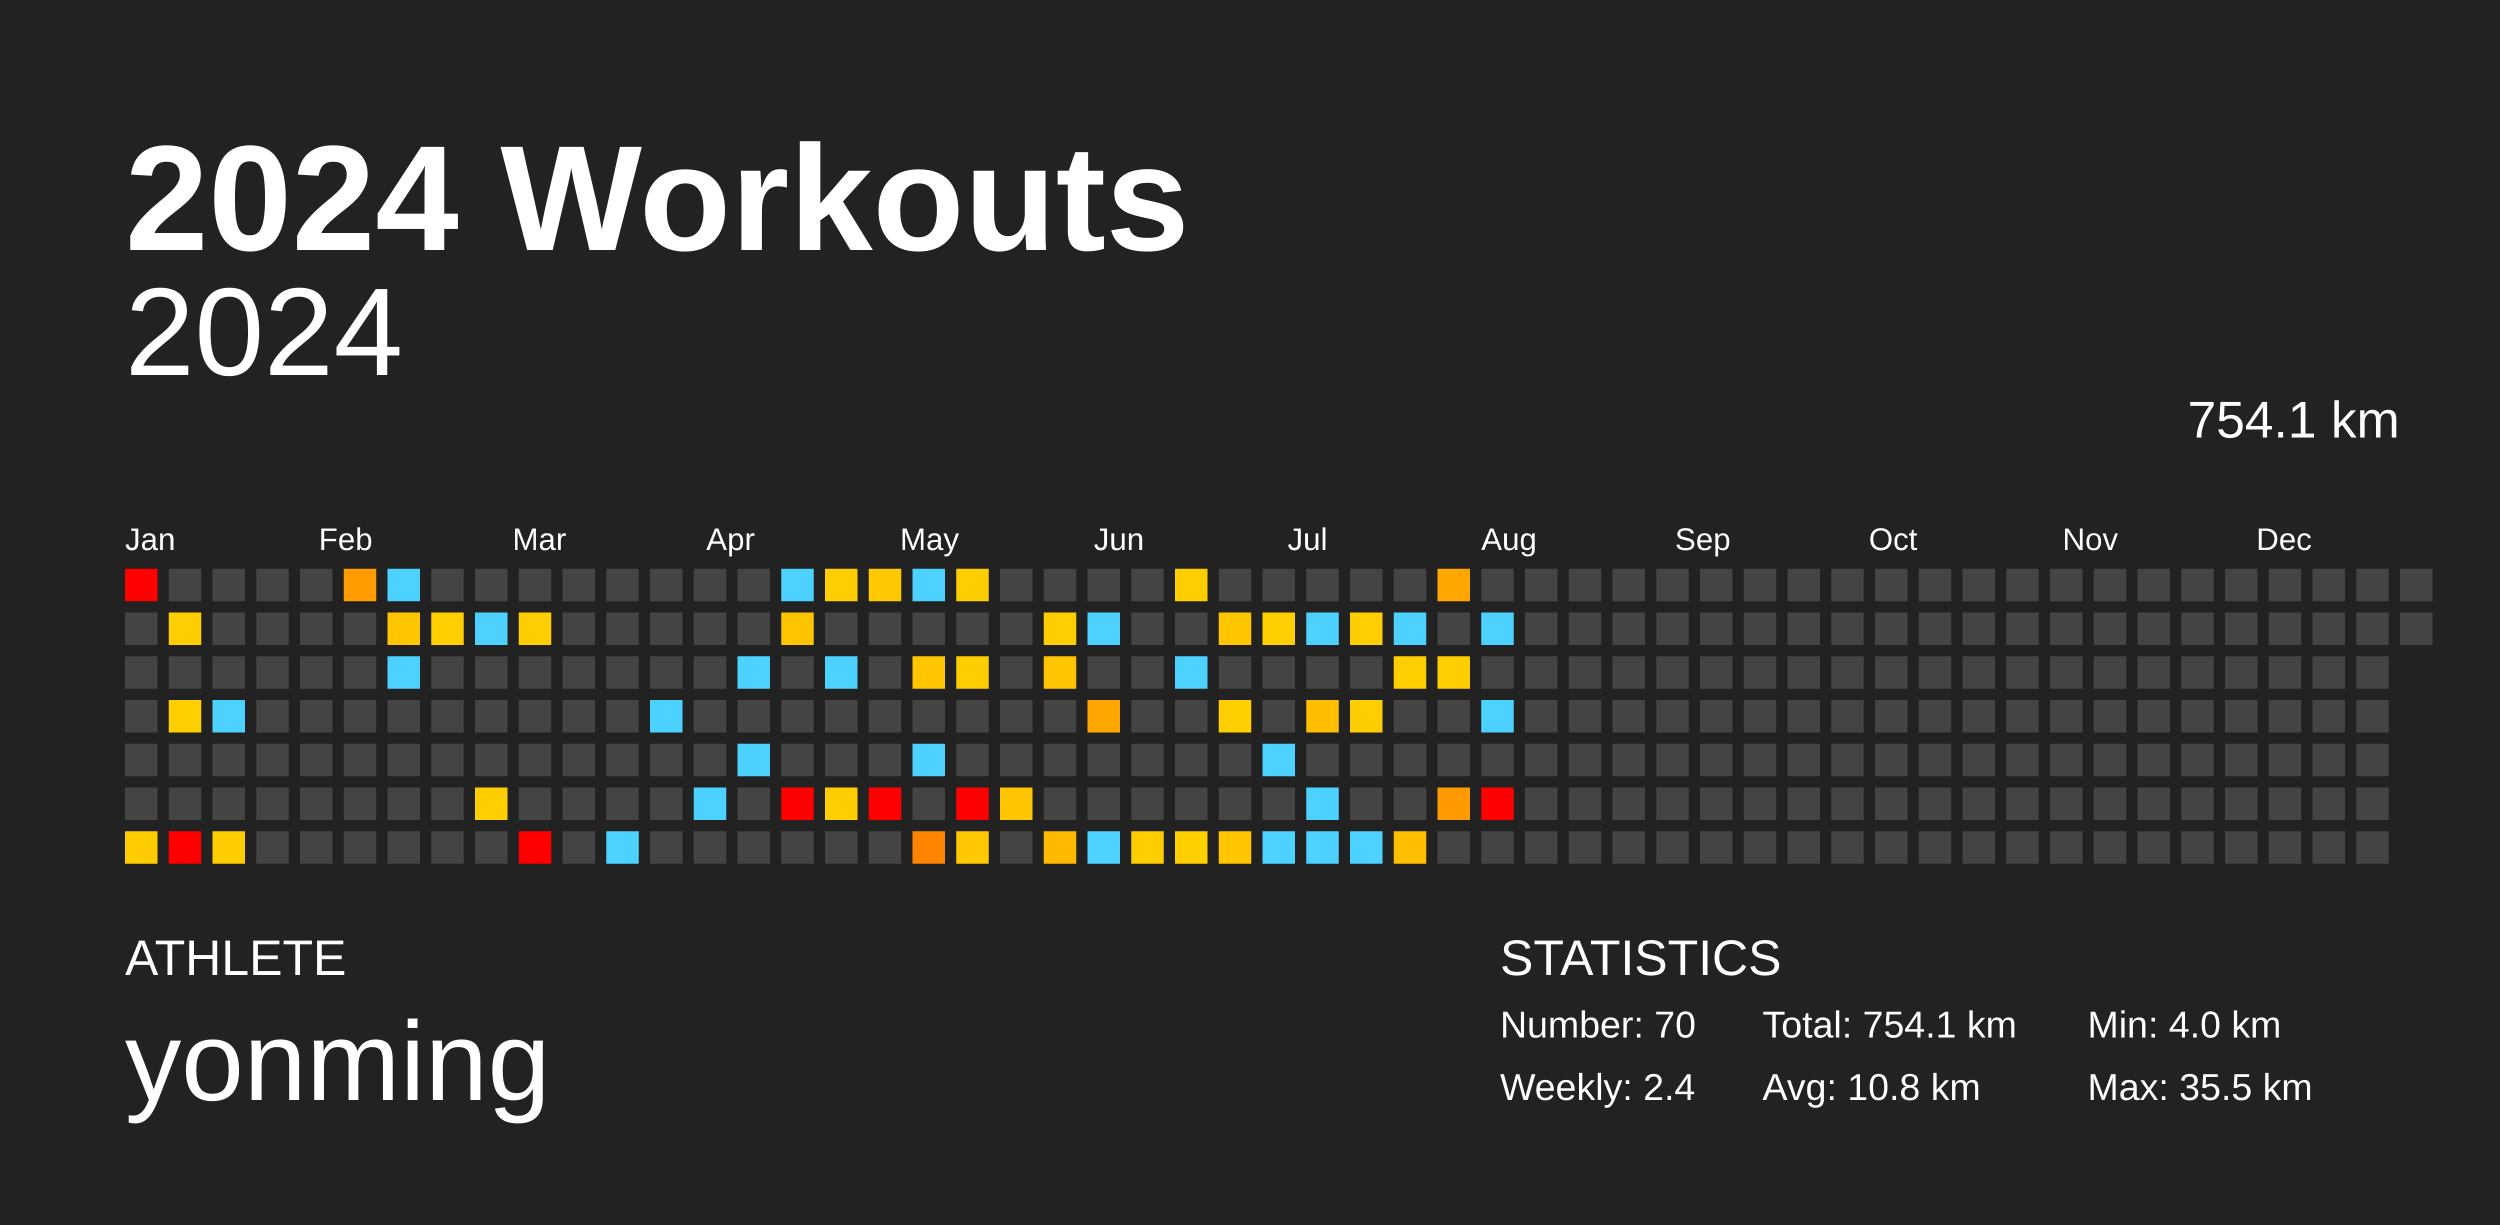
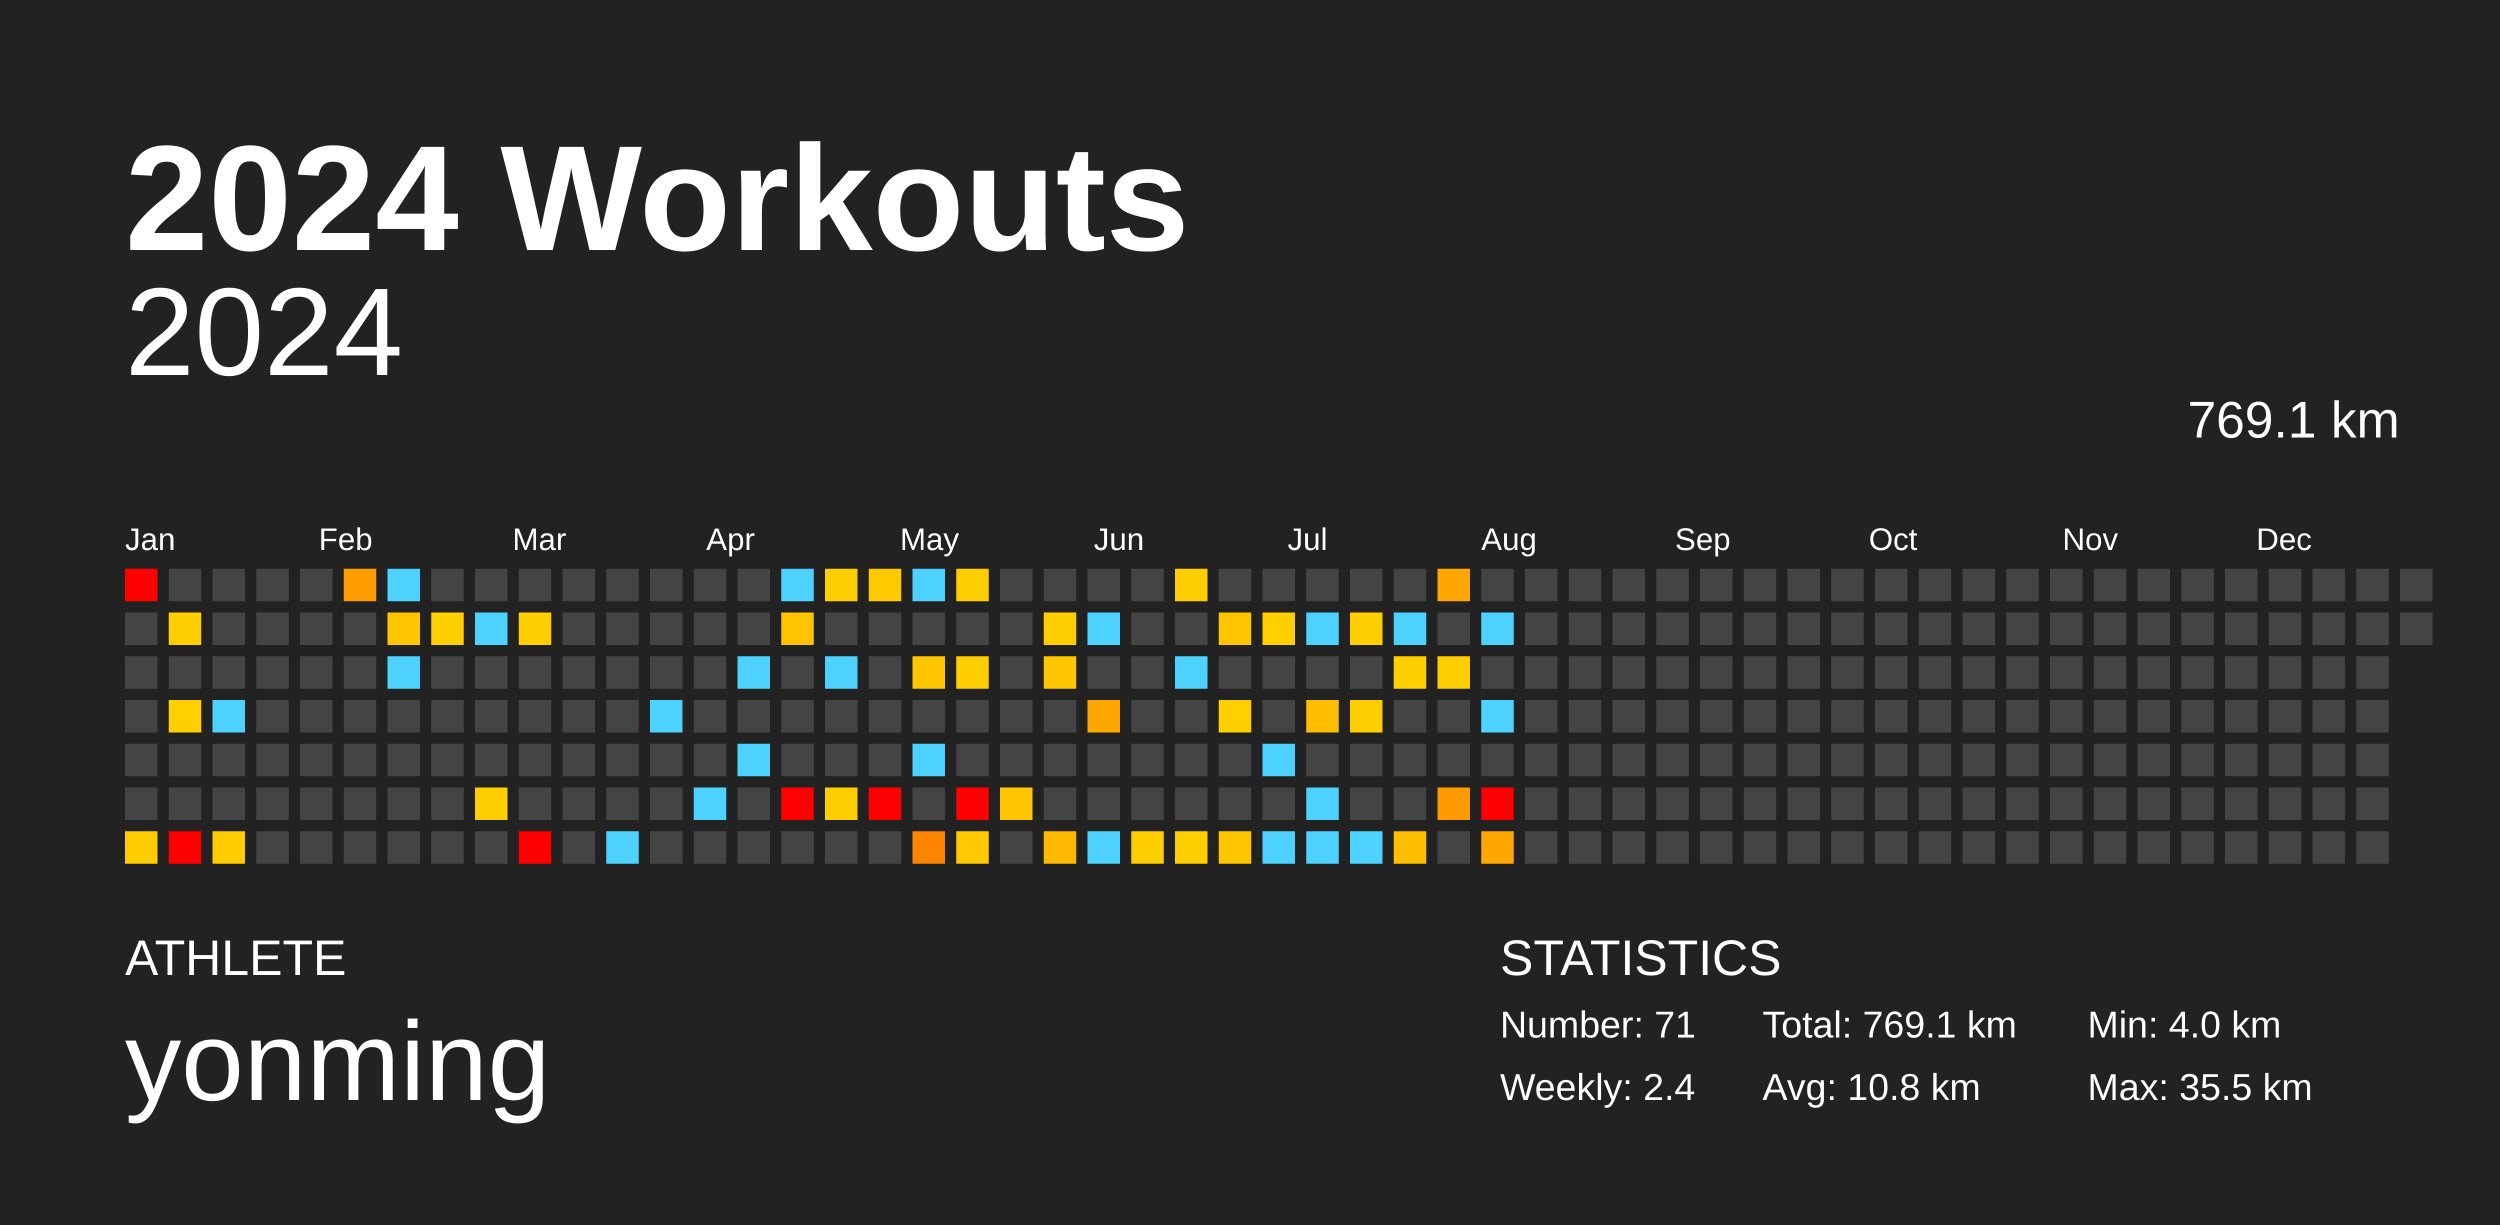
<svg xmlns="http://www.w3.org/2000/svg" baseProfile="full" height="98mm" version="1.1" viewBox="0,0,200,98" width="200mm">
  <defs />
  <rect fill="#222222" height="98" width="200" x="0" y="0" />
  <text fill="#FFFFFF" style="font-size:12px; font-family:Arial; font-weight:bold;" x="10" y="20">2024 Workouts</text>
  <text fill="#FFFFFF" style="font-size:4px; font-family:Arial" x="10" y="78">ATHLETE</text>
  <text fill="#FFFFFF" style="font-size:9px; font-family:Arial" x="10" y="88">yonming</text>
  <text fill="#FFFFFF" style="font-size:4px; font-family:Arial" x="120" y="78">STATISTICS</text>
-   <text fill="#FFFFFF" style="font-size:3px; font-family:Arial" x="120" y="83">Number: 70</text>
+   <text fill="#FFFFFF" style="font-size:3px; font-family:Arial" x="120" y="83">Number: 71</text>
  <text fill="#FFFFFF" style="font-size:3px; font-family:Arial" x="120" y="88">Weekly: 2.4</text>
-   <text fill="#FFFFFF" style="font-size:3px; font-family:Arial" x="141" y="83">Total: 754.1 km</text>
+   <text fill="#FFFFFF" style="font-size:3px; font-family:Arial" x="141" y="83">Total: 769.1 km</text>
  <text fill="#FFFFFF" style="font-size:3px; font-family:Arial" x="141" y="88">Avg: 10.8 km</text>
  <text fill="#FFFFFF" style="font-size:3px; font-family:Arial" x="167" y="83">Min: 4.0 km</text>
  <text fill="#FFFFFF" style="font-size:3px; font-family:Arial" x="167" y="88">Max: 35.5 km</text>
  <text alignment-baseline="hanging" fill="#FFFFFF" style="font-size:10.0px; font-family:Arial;" x="10" y="30">2024</text>
-   <text alignment-baseline="hanging" fill="#FFFFFF" style="font-size:4.125px; font-family:Arial;" x="175" y="35">754.1 km</text>
+   <text alignment-baseline="hanging" fill="#FFFFFF" style="font-size:4.125px; font-family:Arial;" x="175" y="35">769.1 km</text>
  <text fill="#FFFFFF" style="font-size:2.5px; font-family:Arial" x="10.0" y="44">Jan</text>
  <text fill="#FFFFFF" style="font-size:2.5px; font-family:Arial" x="25.5" y="44">Feb</text>
  <text fill="#FFFFFF" style="font-size:2.5px; font-family:Arial" x="41.0" y="44">Mar</text>
  <text fill="#FFFFFF" style="font-size:2.5px; font-family:Arial" x="56.5" y="44">Apr</text>
  <text fill="#FFFFFF" style="font-size:2.5px; font-family:Arial" x="72.0" y="44">May</text>
  <text fill="#FFFFFF" style="font-size:2.5px; font-family:Arial" x="87.5" y="44">Jun</text>
  <text fill="#FFFFFF" style="font-size:2.5px; font-family:Arial" x="103.0" y="44">Jul</text>
  <text fill="#FFFFFF" style="font-size:2.5px; font-family:Arial" x="118.5" y="44">Aug</text>
  <text fill="#FFFFFF" style="font-size:2.5px; font-family:Arial" x="134.0" y="44">Sep</text>
  <text fill="#FFFFFF" style="font-size:2.5px; font-family:Arial" x="149.5" y="44">Oct</text>
  <text fill="#FFFFFF" style="font-size:2.5px; font-family:Arial" x="165.0" y="44">Nov</text>
  <text fill="#FFFFFF" style="font-size:2.5px; font-family:Arial" x="180.5" y="44">Dec</text>
  <rect fill="red" height="2.6" width="2.6" x="10.0" y="45.5" />
  <rect fill="#444444" height="2.6" width="2.6" x="10.0" y="49.0" />
  <rect fill="#444444" height="2.6" width="2.6" x="10.0" y="52.5" />
  <rect fill="#444444" height="2.6" width="2.6" x="10.0" y="56.0" />
  <rect fill="#444444" height="2.6" width="2.6" x="10.0" y="59.5" />
  <rect fill="#444444" height="2.6" width="2.6" x="10.0" y="63.0" />
  <rect fill="#ffcc00" height="2.6" width="2.6" x="10.0" y="66.5" />
  <rect fill="#444444" height="2.6" width="2.6" x="13.5" y="45.5" />
  <rect fill="#ffce00" height="2.6" width="2.6" x="13.5" y="49.0" />
  <rect fill="#444444" height="2.6" width="2.6" x="13.5" y="52.5" />
  <rect fill="#ffcf00" height="2.6" width="2.6" x="13.5" y="56.0" />
  <rect fill="#444444" height="2.6" width="2.6" x="13.5" y="59.5" />
  <rect fill="#444444" height="2.6" width="2.6" x="13.5" y="63.0" />
  <rect fill="red" height="2.6" width="2.6" x="13.5" y="66.5" />
  <rect fill="#444444" height="2.6" width="2.6" x="17.0" y="45.5" />
  <rect fill="#444444" height="2.6" width="2.6" x="17.0" y="49.0" />
  <rect fill="#444444" height="2.6" width="2.6" x="17.0" y="52.5" />
  <rect fill="#4dd2ff" height="2.6" width="2.6" x="17.0" y="56.0" />
  <rect fill="#444444" height="2.6" width="2.6" x="17.0" y="59.5" />
  <rect fill="#444444" height="2.6" width="2.6" x="17.0" y="63.0" />
  <rect fill="#ffcc00" height="2.6" width="2.6" x="17.0" y="66.5" />
  <rect fill="#444444" height="2.6" width="2.6" x="20.5" y="45.5" />
  <rect fill="#444444" height="2.6" width="2.6" x="20.5" y="49.0" />
  <rect fill="#444444" height="2.6" width="2.6" x="20.5" y="52.5" />
  <rect fill="#444444" height="2.6" width="2.6" x="20.5" y="56.0" />
  <rect fill="#444444" height="2.6" width="2.6" x="20.5" y="59.5" />
  <rect fill="#444444" height="2.6" width="2.6" x="20.5" y="63.0" />
  <rect fill="#444444" height="2.6" width="2.6" x="20.5" y="66.5" />
  <rect fill="#444444" height="2.6" width="2.6" x="24.0" y="45.5" />
  <rect fill="#444444" height="2.6" width="2.6" x="24.0" y="49.0" />
  <rect fill="#444444" height="2.6" width="2.6" x="24.0" y="52.5" />
  <rect fill="#444444" height="2.6" width="2.6" x="24.0" y="56.0" />
  <rect fill="#444444" height="2.6" width="2.6" x="24.0" y="59.5" />
  <rect fill="#444444" height="2.6" width="2.6" x="24.0" y="63.0" />
  <rect fill="#444444" height="2.6" width="2.6" x="24.0" y="66.5" />
  <rect fill="#ff9d00" height="2.6" width="2.6" x="27.5" y="45.5" />
  <rect fill="#444444" height="2.6" width="2.6" x="27.5" y="49.0" />
  <rect fill="#444444" height="2.6" width="2.6" x="27.5" y="52.5" />
  <rect fill="#444444" height="2.6" width="2.6" x="27.5" y="56.0" />
  <rect fill="#444444" height="2.6" width="2.6" x="27.5" y="59.5" />
  <rect fill="#444444" height="2.6" width="2.6" x="27.5" y="63.0" />
  <rect fill="#444444" height="2.6" width="2.6" x="27.5" y="66.5" />
  <rect fill="#4dd2ff" height="2.6" width="2.6" x="31.0" y="45.5" />
  <rect fill="#ffc600" height="2.6" width="2.6" x="31.0" y="49.0" />
  <rect fill="#4dd2ff" height="2.6" width="2.6" x="31.0" y="52.5" />
  <rect fill="#444444" height="2.6" width="2.6" x="31.0" y="56.0" />
  <rect fill="#444444" height="2.6" width="2.6" x="31.0" y="59.5" />
  <rect fill="#444444" height="2.6" width="2.6" x="31.0" y="63.0" />
  <rect fill="#444444" height="2.6" width="2.6" x="31.0" y="66.5" />
  <rect fill="#444444" height="2.6" width="2.6" x="34.5" y="45.5" />
  <rect fill="#ffcf00" height="2.6" width="2.6" x="34.5" y="49.0" />
  <rect fill="#444444" height="2.6" width="2.6" x="34.5" y="52.5" />
  <rect fill="#444444" height="2.6" width="2.6" x="34.5" y="56.0" />
  <rect fill="#444444" height="2.6" width="2.6" x="34.5" y="59.5" />
  <rect fill="#444444" height="2.6" width="2.6" x="34.5" y="63.0" />
  <rect fill="#444444" height="2.6" width="2.6" x="34.5" y="66.5" />
  <rect fill="#444444" height="2.6" width="2.6" x="38.0" y="45.5" />
  <rect fill="#4dd2ff" height="2.6" width="2.6" x="38.0" y="49.0" />
  <rect fill="#444444" height="2.6" width="2.6" x="38.0" y="52.5" />
  <rect fill="#444444" height="2.6" width="2.6" x="38.0" y="56.0" />
  <rect fill="#444444" height="2.6" width="2.6" x="38.0" y="59.5" />
  <rect fill="#ffce00" height="2.6" width="2.6" x="38.0" y="63.0" />
  <rect fill="#444444" height="2.6" width="2.6" x="38.0" y="66.5" />
  <rect fill="#444444" height="2.6" width="2.6" x="41.5" y="45.5" />
  <rect fill="#ffce00" height="2.6" width="2.6" x="41.5" y="49.0" />
  <rect fill="#444444" height="2.6" width="2.6" x="41.5" y="52.5" />
  <rect fill="#444444" height="2.6" width="2.6" x="41.5" y="56.0" />
  <rect fill="#444444" height="2.6" width="2.6" x="41.5" y="59.5" />
  <rect fill="#444444" height="2.6" width="2.6" x="41.5" y="63.0" />
  <rect fill="red" height="2.6" width="2.6" x="41.5" y="66.5" />
  <rect fill="#444444" height="2.6" width="2.6" x="45.0" y="45.5" />
  <rect fill="#444444" height="2.6" width="2.6" x="45.0" y="49.0" />
  <rect fill="#444444" height="2.6" width="2.6" x="45.0" y="52.5" />
  <rect fill="#444444" height="2.6" width="2.6" x="45.0" y="56.0" />
  <rect fill="#444444" height="2.6" width="2.6" x="45.0" y="59.5" />
  <rect fill="#444444" height="2.6" width="2.6" x="45.0" y="63.0" />
  <rect fill="#444444" height="2.6" width="2.6" x="45.0" y="66.5" />
  <rect fill="#444444" height="2.6" width="2.6" x="48.5" y="45.5" />
  <rect fill="#444444" height="2.6" width="2.6" x="48.5" y="49.0" />
  <rect fill="#444444" height="2.6" width="2.6" x="48.5" y="52.5" />
  <rect fill="#444444" height="2.6" width="2.6" x="48.5" y="56.0" />
  <rect fill="#444444" height="2.6" width="2.6" x="48.5" y="59.5" />
  <rect fill="#444444" height="2.6" width="2.6" x="48.5" y="63.0" />
  <rect fill="#4dd2ff" height="2.6" width="2.6" x="48.5" y="66.5" />
  <rect fill="#444444" height="2.6" width="2.6" x="52.0" y="45.5" />
  <rect fill="#444444" height="2.6" width="2.6" x="52.0" y="49.0" />
  <rect fill="#444444" height="2.6" width="2.6" x="52.0" y="52.5" />
  <rect fill="#4dd2ff" height="2.6" width="2.6" x="52.0" y="56.0" />
  <rect fill="#444444" height="2.6" width="2.6" x="52.0" y="59.5" />
  <rect fill="#444444" height="2.6" width="2.6" x="52.0" y="63.0" />
  <rect fill="#444444" height="2.6" width="2.6" x="52.0" y="66.5" />
  <rect fill="#444444" height="2.6" width="2.6" x="55.5" y="45.5" />
  <rect fill="#444444" height="2.6" width="2.6" x="55.5" y="49.0" />
  <rect fill="#444444" height="2.6" width="2.6" x="55.5" y="52.5" />
  <rect fill="#444444" height="2.6" width="2.6" x="55.5" y="56.0" />
  <rect fill="#444444" height="2.6" width="2.6" x="55.5" y="59.5" />
  <rect fill="#4dd2ff" height="2.6" width="2.6" x="55.5" y="63.0" />
  <rect fill="#444444" height="2.6" width="2.6" x="55.5" y="66.5" />
  <rect fill="#444444" height="2.6" width="2.6" x="59.0" y="45.5" />
  <rect fill="#444444" height="2.6" width="2.6" x="59.0" y="49.0" />
  <rect fill="#4dd2ff" height="2.6" width="2.6" x="59.0" y="52.5" />
  <rect fill="#444444" height="2.6" width="2.6" x="59.0" y="56.0" />
  <rect fill="#4dd2ff" height="2.6" width="2.6" x="59.0" y="59.5" />
  <rect fill="#444444" height="2.6" width="2.6" x="59.0" y="63.0" />
  <rect fill="#444444" height="2.6" width="2.6" x="59.0" y="66.5" />
  <rect fill="#4dd2ff" height="2.6" width="2.6" x="62.5" y="45.5" />
  <rect fill="#ffc400" height="2.6" width="2.6" x="62.5" y="49.0" />
  <rect fill="#444444" height="2.6" width="2.6" x="62.5" y="52.5" />
  <rect fill="#444444" height="2.6" width="2.6" x="62.5" y="56.0" />
  <rect fill="#444444" height="2.6" width="2.6" x="62.5" y="59.5" />
  <rect fill="red" height="2.6" width="2.6" x="62.5" y="63.0" />
  <rect fill="#444444" height="2.6" width="2.6" x="62.5" y="66.5" />
  <rect fill="#ffce00" height="2.6" width="2.6" x="66.0" y="45.5" />
  <rect fill="#444444" height="2.6" width="2.6" x="66.0" y="49.0" />
  <rect fill="#4dd2ff" height="2.6" width="2.6" x="66.0" y="52.5" />
  <rect fill="#444444" height="2.6" width="2.6" x="66.0" y="56.0" />
  <rect fill="#444444" height="2.6" width="2.6" x="66.0" y="59.5" />
  <rect fill="#ffce00" height="2.6" width="2.6" x="66.0" y="63.0" />
  <rect fill="#444444" height="2.6" width="2.6" x="66.0" y="66.5" />
  <rect fill="#ffc900" height="2.6" width="2.6" x="69.5" y="45.5" />
  <rect fill="#444444" height="2.6" width="2.6" x="69.5" y="49.0" />
  <rect fill="#444444" height="2.6" width="2.6" x="69.5" y="52.5" />
  <rect fill="#444444" height="2.6" width="2.6" x="69.5" y="56.0" />
  <rect fill="#444444" height="2.6" width="2.6" x="69.5" y="59.5" />
  <rect fill="red" height="2.6" width="2.6" x="69.5" y="63.0" />
  <rect fill="#444444" height="2.6" width="2.6" x="69.5" y="66.5" />
  <rect fill="#4dd2ff" height="2.6" width="2.6" x="73.0" y="45.5" />
  <rect fill="#444444" height="2.6" width="2.6" x="73.0" y="49.0" />
  <rect fill="#ffc600" height="2.6" width="2.6" x="73.0" y="52.5" />
  <rect fill="#444444" height="2.6" width="2.6" x="73.0" y="56.0" />
  <rect fill="#4dd2ff" height="2.6" width="2.6" x="73.0" y="59.5" />
  <rect fill="#444444" height="2.6" width="2.6" x="73.0" y="63.0" />
  <rect fill="#ff8500" height="2.6" width="2.6" x="73.0" y="66.5" />
  <rect fill="#ffce00" height="2.6" width="2.6" x="76.5" y="45.5" />
  <rect fill="#444444" height="2.6" width="2.6" x="76.5" y="49.0" />
  <rect fill="#ffce00" height="2.6" width="2.6" x="76.5" y="52.5" />
  <rect fill="#444444" height="2.6" width="2.6" x="76.5" y="56.0" />
  <rect fill="#444444" height="2.6" width="2.6" x="76.5" y="59.5" />
  <rect fill="red" height="2.6" width="2.6" x="76.5" y="63.0" />
  <rect fill="#ffc800" height="2.6" width="2.6" x="76.5" y="66.5" />
  <rect fill="#444444" height="2.6" width="2.6" x="80.0" y="45.5" />
  <rect fill="#444444" height="2.6" width="2.6" x="80.0" y="49.0" />
  <rect fill="#444444" height="2.6" width="2.6" x="80.0" y="52.5" />
  <rect fill="#444444" height="2.6" width="2.6" x="80.0" y="56.0" />
  <rect fill="#444444" height="2.6" width="2.6" x="80.0" y="59.5" />
  <rect fill="#ffc500" height="2.6" width="2.6" x="80.0" y="63.0" />
  <rect fill="#444444" height="2.6" width="2.6" x="80.0" y="66.5" />
  <rect fill="#444444" height="2.6" width="2.6" x="83.5" y="45.5" />
  <rect fill="#ffce00" height="2.6" width="2.6" x="83.5" y="49.0" />
  <rect fill="#ffc600" height="2.6" width="2.6" x="83.5" y="52.5" />
  <rect fill="#444444" height="2.6" width="2.6" x="83.5" y="56.0" />
  <rect fill="#444444" height="2.6" width="2.6" x="83.5" y="59.5" />
  <rect fill="#444444" height="2.6" width="2.6" x="83.5" y="63.0" />
  <rect fill="#ffba00" height="2.6" width="2.6" x="83.5" y="66.5" />
  <rect fill="#444444" height="2.6" width="2.6" x="87.0" y="45.5" />
  <rect fill="#4dd2ff" height="2.6" width="2.6" x="87.0" y="49.0" />
  <rect fill="#444444" height="2.6" width="2.6" x="87.0" y="52.5" />
  <rect fill="#ffa600" height="2.6" width="2.6" x="87.0" y="56.0" />
  <rect fill="#444444" height="2.6" width="2.6" x="87.0" y="59.5" />
  <rect fill="#444444" height="2.6" width="2.6" x="87.0" y="63.0" />
  <rect fill="#4dd2ff" height="2.6" width="2.6" x="87.0" y="66.5" />
  <rect fill="#444444" height="2.6" width="2.6" x="90.5" y="45.5" />
  <rect fill="#444444" height="2.6" width="2.6" x="90.5" y="49.0" />
  <rect fill="#444444" height="2.6" width="2.6" x="90.5" y="52.5" />
  <rect fill="#444444" height="2.6" width="2.6" x="90.5" y="56.0" />
  <rect fill="#444444" height="2.6" width="2.6" x="90.5" y="59.5" />
  <rect fill="#444444" height="2.6" width="2.6" x="90.5" y="63.0" />
  <rect fill="#ffce00" height="2.6" width="2.6" x="90.5" y="66.5" />
  <rect fill="#ffce00" height="2.6" width="2.6" x="94.0" y="45.5" />
  <rect fill="#444444" height="2.6" width="2.6" x="94.0" y="49.0" />
  <rect fill="#4dd2ff" height="2.6" width="2.6" x="94.0" y="52.5" />
  <rect fill="#444444" height="2.6" width="2.6" x="94.0" y="56.0" />
  <rect fill="#444444" height="2.6" width="2.6" x="94.0" y="59.5" />
  <rect fill="#444444" height="2.6" width="2.6" x="94.0" y="63.0" />
  <rect fill="#ffcf00" height="2.6" width="2.6" x="94.0" y="66.5" />
  <rect fill="#444444" height="2.6" width="2.6" x="97.5" y="45.5" />
  <rect fill="#ffc600" height="2.6" width="2.6" x="97.5" y="49.0" />
  <rect fill="#444444" height="2.6" width="2.6" x="97.5" y="52.5" />
  <rect fill="#ffcf00" height="2.6" width="2.6" x="97.5" y="56.0" />
  <rect fill="#444444" height="2.6" width="2.6" x="97.5" y="59.5" />
  <rect fill="#444444" height="2.6" width="2.6" x="97.5" y="63.0" />
  <rect fill="#ffc600" height="2.6" width="2.6" x="97.5" y="66.5" />
  <rect fill="#444444" height="2.6" width="2.6" x="101.0" y="45.5" />
  <rect fill="#ffcf00" height="2.6" width="2.6" x="101.0" y="49.0" />
  <rect fill="#444444" height="2.6" width="2.6" x="101.0" y="52.5" />
  <rect fill="#444444" height="2.6" width="2.6" x="101.0" y="56.0" />
  <rect fill="#4dd2ff" height="2.6" width="2.6" x="101.0" y="59.5" />
  <rect fill="#444444" height="2.6" width="2.6" x="101.0" y="63.0" />
  <rect fill="#4dd2ff" height="2.6" width="2.6" x="101.0" y="66.5" />
  <rect fill="#444444" height="2.6" width="2.6" x="104.5" y="45.5" />
  <rect fill="#4dd2ff" height="2.6" width="2.6" x="104.5" y="49.0" />
  <rect fill="#444444" height="2.6" width="2.6" x="104.5" y="52.5" />
  <rect fill="#ffbe00" height="2.6" width="2.6" x="104.5" y="56.0" />
  <rect fill="#444444" height="2.6" width="2.6" x="104.5" y="59.5" />
  <rect fill="#4dd2ff" height="2.6" width="2.6" x="104.5" y="63.0" />
  <rect fill="#4dd2ff" height="2.6" width="2.6" x="104.5" y="66.5" />
  <rect fill="#444444" height="2.6" width="2.6" x="108.0" y="45.5" />
  <rect fill="#ffce00" height="2.6" width="2.6" x="108.0" y="49.0" />
  <rect fill="#444444" height="2.6" width="2.6" x="108.0" y="52.5" />
  <rect fill="#ffce00" height="2.6" width="2.6" x="108.0" y="56.0" />
  <rect fill="#444444" height="2.6" width="2.6" x="108.0" y="59.5" />
  <rect fill="#444444" height="2.6" width="2.6" x="108.0" y="63.0" />
  <rect fill="#4dd2ff" height="2.6" width="2.6" x="108.0" y="66.5" />
  <rect fill="#444444" height="2.6" width="2.6" x="111.5" y="45.5" />
  <rect fill="#4dd2ff" height="2.6" width="2.6" x="111.5" y="49.0" />
  <rect fill="#ffcf00" height="2.6" width="2.6" x="111.5" y="52.5" />
  <rect fill="#444444" height="2.6" width="2.6" x="111.5" y="56.0" />
  <rect fill="#444444" height="2.6" width="2.6" x="111.5" y="59.5" />
  <rect fill="#444444" height="2.6" width="2.6" x="111.5" y="63.0" />
  <rect fill="#ffbe00" height="2.6" width="2.6" x="111.5" y="66.5" />
  <rect fill="#ffa600" height="2.6" width="2.6" x="115.0" y="45.5" />
  <rect fill="#444444" height="2.6" width="2.6" x="115.0" y="49.0" />
  <rect fill="#ffce00" height="2.6" width="2.6" x="115.0" y="52.5" />
  <rect fill="#444444" height="2.6" width="2.6" x="115.0" y="56.0" />
  <rect fill="#444444" height="2.6" width="2.6" x="115.0" y="59.5" />
  <rect fill="#ff9a00" height="2.6" width="2.6" x="115.0" y="63.0" />
  <rect fill="#444444" height="2.6" width="2.6" x="115.0" y="66.5" />
  <rect fill="#444444" height="2.6" width="2.6" x="118.5" y="45.5" />
  <rect fill="#4dd2ff" height="2.6" width="2.6" x="118.5" y="49.0" />
  <rect fill="#444444" height="2.6" width="2.6" x="118.5" y="52.5" />
  <rect fill="#4dd2ff" height="2.6" width="2.6" x="118.5" y="56.0" />
  <rect fill="#444444" height="2.6" width="2.6" x="118.5" y="59.5" />
  <rect fill="red" height="2.6" width="2.6" x="118.5" y="63.0" />
-   <rect fill="#444444" height="2.6" width="2.6" x="118.5" y="66.5" />
+   <rect fill="#ffa600" height="2.6" width="2.6" x="118.5" y="66.5" />
  <rect fill="#444444" height="2.6" width="2.6" x="122.0" y="45.5" />
  <rect fill="#444444" height="2.6" width="2.6" x="122.0" y="49.0" />
  <rect fill="#444444" height="2.6" width="2.6" x="122.0" y="52.5" />
  <rect fill="#444444" height="2.6" width="2.6" x="122.0" y="56.0" />
  <rect fill="#444444" height="2.6" width="2.6" x="122.0" y="59.5" />
  <rect fill="#444444" height="2.6" width="2.6" x="122.0" y="63.0" />
  <rect fill="#444444" height="2.6" width="2.6" x="122.0" y="66.5" />
  <rect fill="#444444" height="2.6" width="2.6" x="125.5" y="45.5" />
  <rect fill="#444444" height="2.6" width="2.6" x="125.5" y="49.0" />
  <rect fill="#444444" height="2.6" width="2.6" x="125.5" y="52.5" />
  <rect fill="#444444" height="2.6" width="2.6" x="125.5" y="56.0" />
  <rect fill="#444444" height="2.6" width="2.6" x="125.5" y="59.5" />
  <rect fill="#444444" height="2.6" width="2.6" x="125.5" y="63.0" />
  <rect fill="#444444" height="2.6" width="2.6" x="125.5" y="66.5" />
  <rect fill="#444444" height="2.6" width="2.6" x="129.0" y="45.5" />
  <rect fill="#444444" height="2.6" width="2.6" x="129.0" y="49.0" />
  <rect fill="#444444" height="2.6" width="2.6" x="129.0" y="52.5" />
  <rect fill="#444444" height="2.6" width="2.6" x="129.0" y="56.0" />
  <rect fill="#444444" height="2.6" width="2.6" x="129.0" y="59.5" />
  <rect fill="#444444" height="2.6" width="2.6" x="129.0" y="63.0" />
  <rect fill="#444444" height="2.6" width="2.6" x="129.0" y="66.5" />
  <rect fill="#444444" height="2.6" width="2.6" x="132.5" y="45.5" />
  <rect fill="#444444" height="2.6" width="2.6" x="132.5" y="49.0" />
  <rect fill="#444444" height="2.6" width="2.6" x="132.5" y="52.5" />
  <rect fill="#444444" height="2.6" width="2.6" x="132.5" y="56.0" />
  <rect fill="#444444" height="2.6" width="2.6" x="132.5" y="59.5" />
  <rect fill="#444444" height="2.6" width="2.6" x="132.5" y="63.0" />
  <rect fill="#444444" height="2.6" width="2.6" x="132.5" y="66.5" />
  <rect fill="#444444" height="2.6" width="2.6" x="136.0" y="45.5" />
  <rect fill="#444444" height="2.6" width="2.6" x="136.0" y="49.0" />
  <rect fill="#444444" height="2.6" width="2.6" x="136.0" y="52.5" />
  <rect fill="#444444" height="2.6" width="2.6" x="136.0" y="56.0" />
  <rect fill="#444444" height="2.6" width="2.6" x="136.0" y="59.5" />
  <rect fill="#444444" height="2.6" width="2.6" x="136.0" y="63.0" />
  <rect fill="#444444" height="2.6" width="2.6" x="136.0" y="66.5" />
  <rect fill="#444444" height="2.6" width="2.6" x="139.5" y="45.5" />
  <rect fill="#444444" height="2.6" width="2.6" x="139.5" y="49.0" />
  <rect fill="#444444" height="2.6" width="2.6" x="139.5" y="52.5" />
  <rect fill="#444444" height="2.6" width="2.6" x="139.5" y="56.0" />
  <rect fill="#444444" height="2.6" width="2.6" x="139.5" y="59.5" />
  <rect fill="#444444" height="2.6" width="2.6" x="139.5" y="63.0" />
  <rect fill="#444444" height="2.6" width="2.6" x="139.5" y="66.5" />
  <rect fill="#444444" height="2.6" width="2.6" x="143.0" y="45.5" />
  <rect fill="#444444" height="2.6" width="2.6" x="143.0" y="49.0" />
  <rect fill="#444444" height="2.6" width="2.6" x="143.0" y="52.5" />
  <rect fill="#444444" height="2.6" width="2.6" x="143.0" y="56.0" />
  <rect fill="#444444" height="2.6" width="2.6" x="143.0" y="59.5" />
  <rect fill="#444444" height="2.6" width="2.6" x="143.0" y="63.0" />
  <rect fill="#444444" height="2.6" width="2.6" x="143.0" y="66.5" />
  <rect fill="#444444" height="2.6" width="2.6" x="146.5" y="45.5" />
  <rect fill="#444444" height="2.6" width="2.6" x="146.5" y="49.0" />
  <rect fill="#444444" height="2.6" width="2.6" x="146.5" y="52.5" />
  <rect fill="#444444" height="2.6" width="2.6" x="146.5" y="56.0" />
  <rect fill="#444444" height="2.6" width="2.6" x="146.5" y="59.5" />
  <rect fill="#444444" height="2.6" width="2.6" x="146.5" y="63.0" />
  <rect fill="#444444" height="2.6" width="2.6" x="146.5" y="66.5" />
  <rect fill="#444444" height="2.6" width="2.6" x="150.0" y="45.5" />
  <rect fill="#444444" height="2.6" width="2.6" x="150.0" y="49.0" />
  <rect fill="#444444" height="2.6" width="2.6" x="150.0" y="52.5" />
  <rect fill="#444444" height="2.6" width="2.6" x="150.0" y="56.0" />
  <rect fill="#444444" height="2.6" width="2.6" x="150.0" y="59.5" />
  <rect fill="#444444" height="2.6" width="2.6" x="150.0" y="63.0" />
  <rect fill="#444444" height="2.6" width="2.6" x="150.0" y="66.5" />
  <rect fill="#444444" height="2.6" width="2.6" x="153.5" y="45.5" />
  <rect fill="#444444" height="2.6" width="2.6" x="153.5" y="49.0" />
  <rect fill="#444444" height="2.6" width="2.6" x="153.5" y="52.5" />
  <rect fill="#444444" height="2.6" width="2.6" x="153.5" y="56.0" />
  <rect fill="#444444" height="2.6" width="2.6" x="153.5" y="59.5" />
  <rect fill="#444444" height="2.6" width="2.6" x="153.5" y="63.0" />
  <rect fill="#444444" height="2.6" width="2.6" x="153.5" y="66.5" />
  <rect fill="#444444" height="2.6" width="2.6" x="157.0" y="45.5" />
  <rect fill="#444444" height="2.6" width="2.6" x="157.0" y="49.0" />
  <rect fill="#444444" height="2.6" width="2.6" x="157.0" y="52.5" />
  <rect fill="#444444" height="2.6" width="2.6" x="157.0" y="56.0" />
  <rect fill="#444444" height="2.6" width="2.6" x="157.0" y="59.5" />
  <rect fill="#444444" height="2.6" width="2.6" x="157.0" y="63.0" />
  <rect fill="#444444" height="2.6" width="2.6" x="157.0" y="66.5" />
  <rect fill="#444444" height="2.6" width="2.6" x="160.5" y="45.5" />
  <rect fill="#444444" height="2.6" width="2.6" x="160.5" y="49.0" />
  <rect fill="#444444" height="2.6" width="2.6" x="160.5" y="52.5" />
  <rect fill="#444444" height="2.6" width="2.6" x="160.5" y="56.0" />
  <rect fill="#444444" height="2.6" width="2.6" x="160.5" y="59.5" />
  <rect fill="#444444" height="2.6" width="2.6" x="160.5" y="63.0" />
  <rect fill="#444444" height="2.6" width="2.6" x="160.5" y="66.5" />
  <rect fill="#444444" height="2.6" width="2.6" x="164.0" y="45.5" />
  <rect fill="#444444" height="2.6" width="2.6" x="164.0" y="49.0" />
  <rect fill="#444444" height="2.6" width="2.6" x="164.0" y="52.5" />
  <rect fill="#444444" height="2.6" width="2.6" x="164.0" y="56.0" />
  <rect fill="#444444" height="2.6" width="2.6" x="164.0" y="59.5" />
  <rect fill="#444444" height="2.6" width="2.6" x="164.0" y="63.0" />
  <rect fill="#444444" height="2.6" width="2.6" x="164.0" y="66.5" />
  <rect fill="#444444" height="2.6" width="2.6" x="167.5" y="45.5" />
  <rect fill="#444444" height="2.6" width="2.6" x="167.5" y="49.0" />
  <rect fill="#444444" height="2.6" width="2.6" x="167.5" y="52.5" />
  <rect fill="#444444" height="2.6" width="2.6" x="167.5" y="56.0" />
  <rect fill="#444444" height="2.6" width="2.6" x="167.5" y="59.5" />
  <rect fill="#444444" height="2.6" width="2.6" x="167.5" y="63.0" />
  <rect fill="#444444" height="2.6" width="2.6" x="167.5" y="66.5" />
  <rect fill="#444444" height="2.6" width="2.6" x="171.0" y="45.5" />
  <rect fill="#444444" height="2.6" width="2.6" x="171.0" y="49.0" />
  <rect fill="#444444" height="2.6" width="2.6" x="171.0" y="52.5" />
  <rect fill="#444444" height="2.6" width="2.6" x="171.0" y="56.0" />
  <rect fill="#444444" height="2.6" width="2.6" x="171.0" y="59.5" />
  <rect fill="#444444" height="2.6" width="2.6" x="171.0" y="63.0" />
  <rect fill="#444444" height="2.6" width="2.6" x="171.0" y="66.5" />
  <rect fill="#444444" height="2.6" width="2.6" x="174.5" y="45.5" />
  <rect fill="#444444" height="2.6" width="2.6" x="174.5" y="49.0" />
  <rect fill="#444444" height="2.6" width="2.6" x="174.5" y="52.5" />
  <rect fill="#444444" height="2.6" width="2.6" x="174.5" y="56.0" />
  <rect fill="#444444" height="2.6" width="2.6" x="174.5" y="59.5" />
  <rect fill="#444444" height="2.6" width="2.6" x="174.5" y="63.0" />
  <rect fill="#444444" height="2.6" width="2.6" x="174.5" y="66.5" />
  <rect fill="#444444" height="2.6" width="2.6" x="178.0" y="45.5" />
  <rect fill="#444444" height="2.6" width="2.6" x="178.0" y="49.0" />
  <rect fill="#444444" height="2.6" width="2.6" x="178.0" y="52.5" />
  <rect fill="#444444" height="2.6" width="2.6" x="178.0" y="56.0" />
  <rect fill="#444444" height="2.6" width="2.6" x="178.0" y="59.5" />
  <rect fill="#444444" height="2.6" width="2.6" x="178.0" y="63.0" />
  <rect fill="#444444" height="2.6" width="2.6" x="178.0" y="66.5" />
  <rect fill="#444444" height="2.6" width="2.6" x="181.5" y="45.5" />
  <rect fill="#444444" height="2.6" width="2.6" x="181.5" y="49.0" />
  <rect fill="#444444" height="2.6" width="2.6" x="181.5" y="52.5" />
  <rect fill="#444444" height="2.6" width="2.6" x="181.5" y="56.0" />
  <rect fill="#444444" height="2.6" width="2.6" x="181.5" y="59.5" />
  <rect fill="#444444" height="2.6" width="2.6" x="181.5" y="63.0" />
  <rect fill="#444444" height="2.6" width="2.6" x="181.5" y="66.5" />
  <rect fill="#444444" height="2.6" width="2.6" x="185.0" y="45.5" />
  <rect fill="#444444" height="2.6" width="2.6" x="185.0" y="49.0" />
  <rect fill="#444444" height="2.6" width="2.6" x="185.0" y="52.5" />
  <rect fill="#444444" height="2.6" width="2.6" x="185.0" y="56.0" />
  <rect fill="#444444" height="2.6" width="2.6" x="185.0" y="59.5" />
  <rect fill="#444444" height="2.6" width="2.6" x="185.0" y="63.0" />
  <rect fill="#444444" height="2.6" width="2.6" x="185.0" y="66.5" />
  <rect fill="#444444" height="2.6" width="2.6" x="188.5" y="45.5" />
  <rect fill="#444444" height="2.6" width="2.6" x="188.5" y="49.0" />
  <rect fill="#444444" height="2.6" width="2.6" x="188.5" y="52.5" />
  <rect fill="#444444" height="2.6" width="2.6" x="188.5" y="56.0" />
  <rect fill="#444444" height="2.6" width="2.6" x="188.5" y="59.5" />
  <rect fill="#444444" height="2.6" width="2.6" x="188.5" y="63.0" />
  <rect fill="#444444" height="2.6" width="2.6" x="188.5" y="66.5" />
  <rect fill="#444444" height="2.6" width="2.6" x="192.0" y="45.5" />
  <rect fill="#444444" height="2.6" width="2.6" x="192.0" y="49.0" />
</svg>
